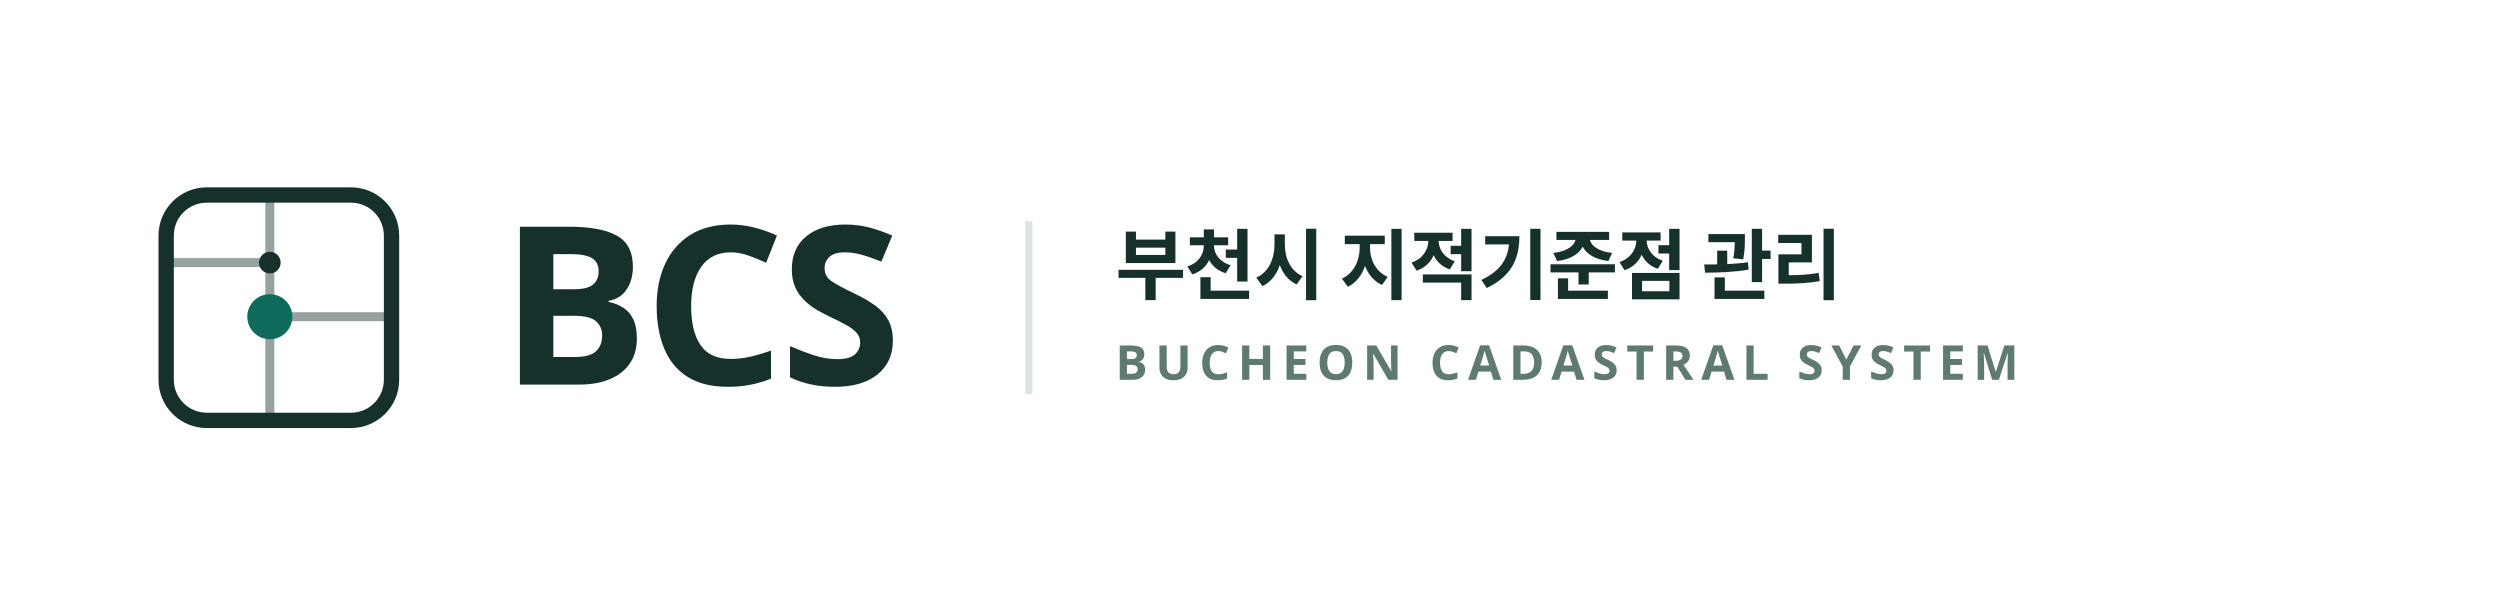
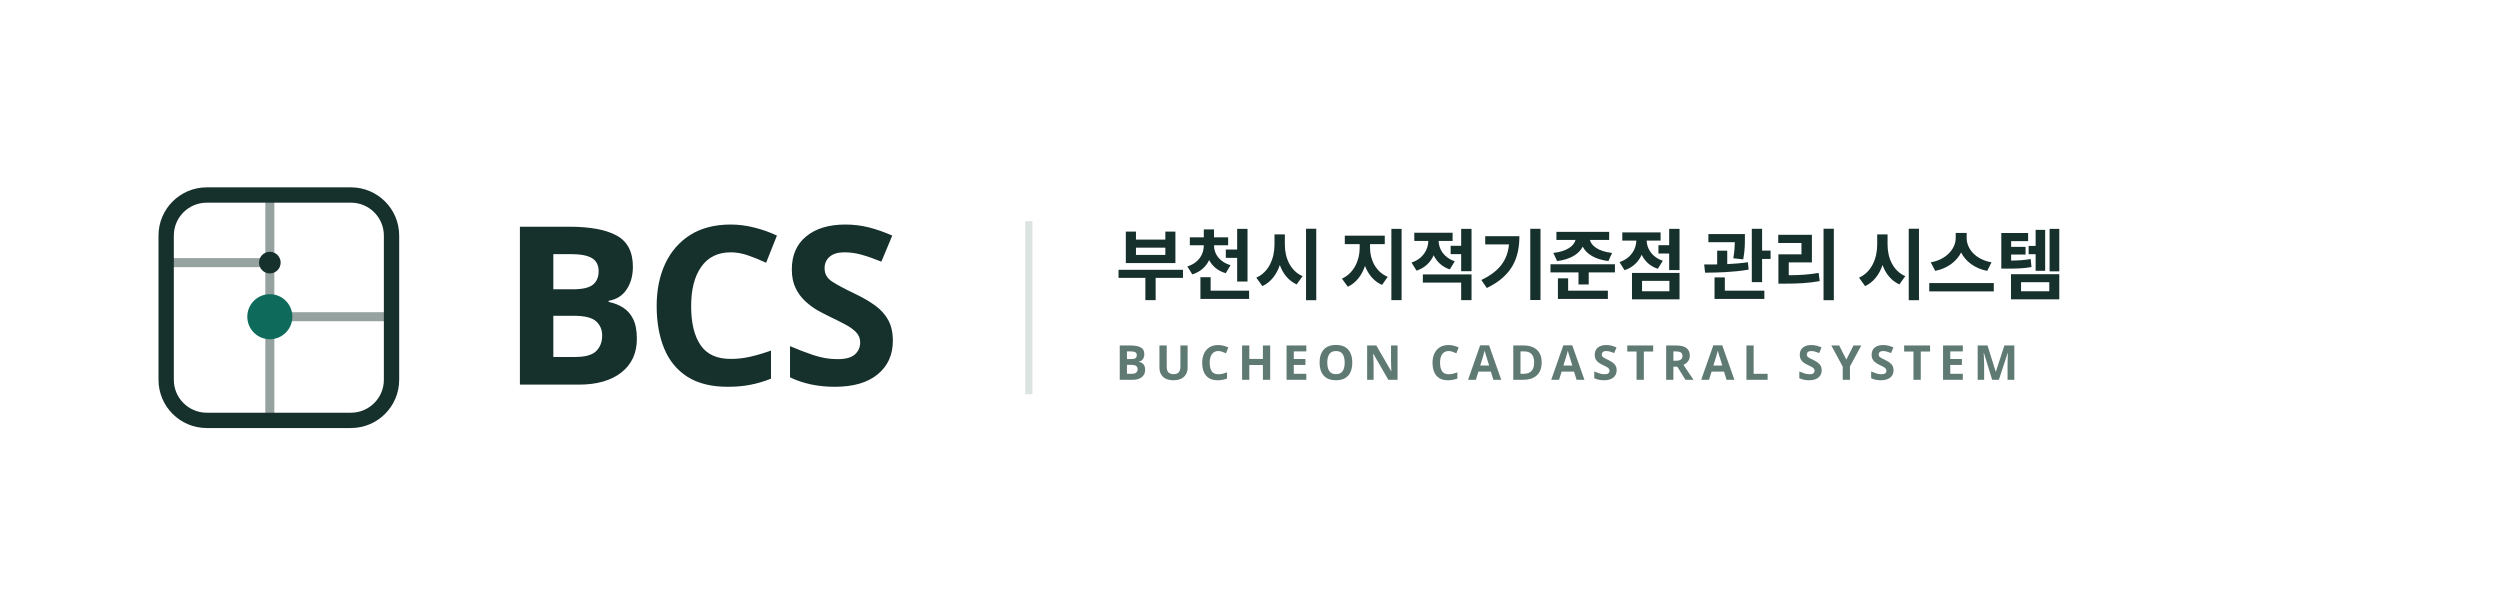
<svg xmlns="http://www.w3.org/2000/svg" width="520" height="128" viewBox="0 0 520 128">
  <g transform="translate(28 34) scale(0.9375)">
    <rect x="7" y="7" width="50" height="50" rx="9" fill="none" stroke="#16302C" stroke-width="3.4" />
    <line x1="30" y1="7" x2="30" y2="57" stroke="#16302C" stroke-width="2" opacity="0.45" />
    <line x1="30" y1="34" x2="57" y2="34" stroke="#16302C" stroke-width="2" opacity="0.45" />
    <line x1="7" y1="22" x2="30" y2="22" stroke="#16302C" stroke-width="2" opacity="0.45" />
    <circle cx="30" cy="34" r="5" fill="#0E6B5C" />
    <circle cx="30" cy="22" r="2.4" fill="#16302C" />
  </g>
  <text x="104" y="80" font-family="'IBM Plex Sans KR','Malgun Gothic',sans-serif" font-weight="700" font-size="46" letter-spacing="-1" fill="#16302C">BCS</text>
  <line x1="214" y1="46" x2="214" y2="82" stroke="#DCE4E2" stroke-width="1.5" />
-   <text x="232" y="61" font-family="'IBM Plex Sans KR','Malgun Gothic',sans-serif" font-weight="600" font-size="16" letter-spacing="-0.3" fill="#16302C">부천시 지적기준점 관리</text>
+   <text x="232" y="61" font-family="'IBM Plex Sans KR','Malgun Gothic',sans-serif" font-weight="600" font-size="16" letter-spacing="-0.3" fill="#16302C">부천시 지적기준점 관리 시스템</text>
  <text x="232" y="79" font-family="'IBM Plex Sans KR','Malgun Gothic',sans-serif" font-weight="600" font-size="10" letter-spacing="1.6" fill="#5F7973">BUCHEON CADASTRAL SYSTEM</text>
</svg>
